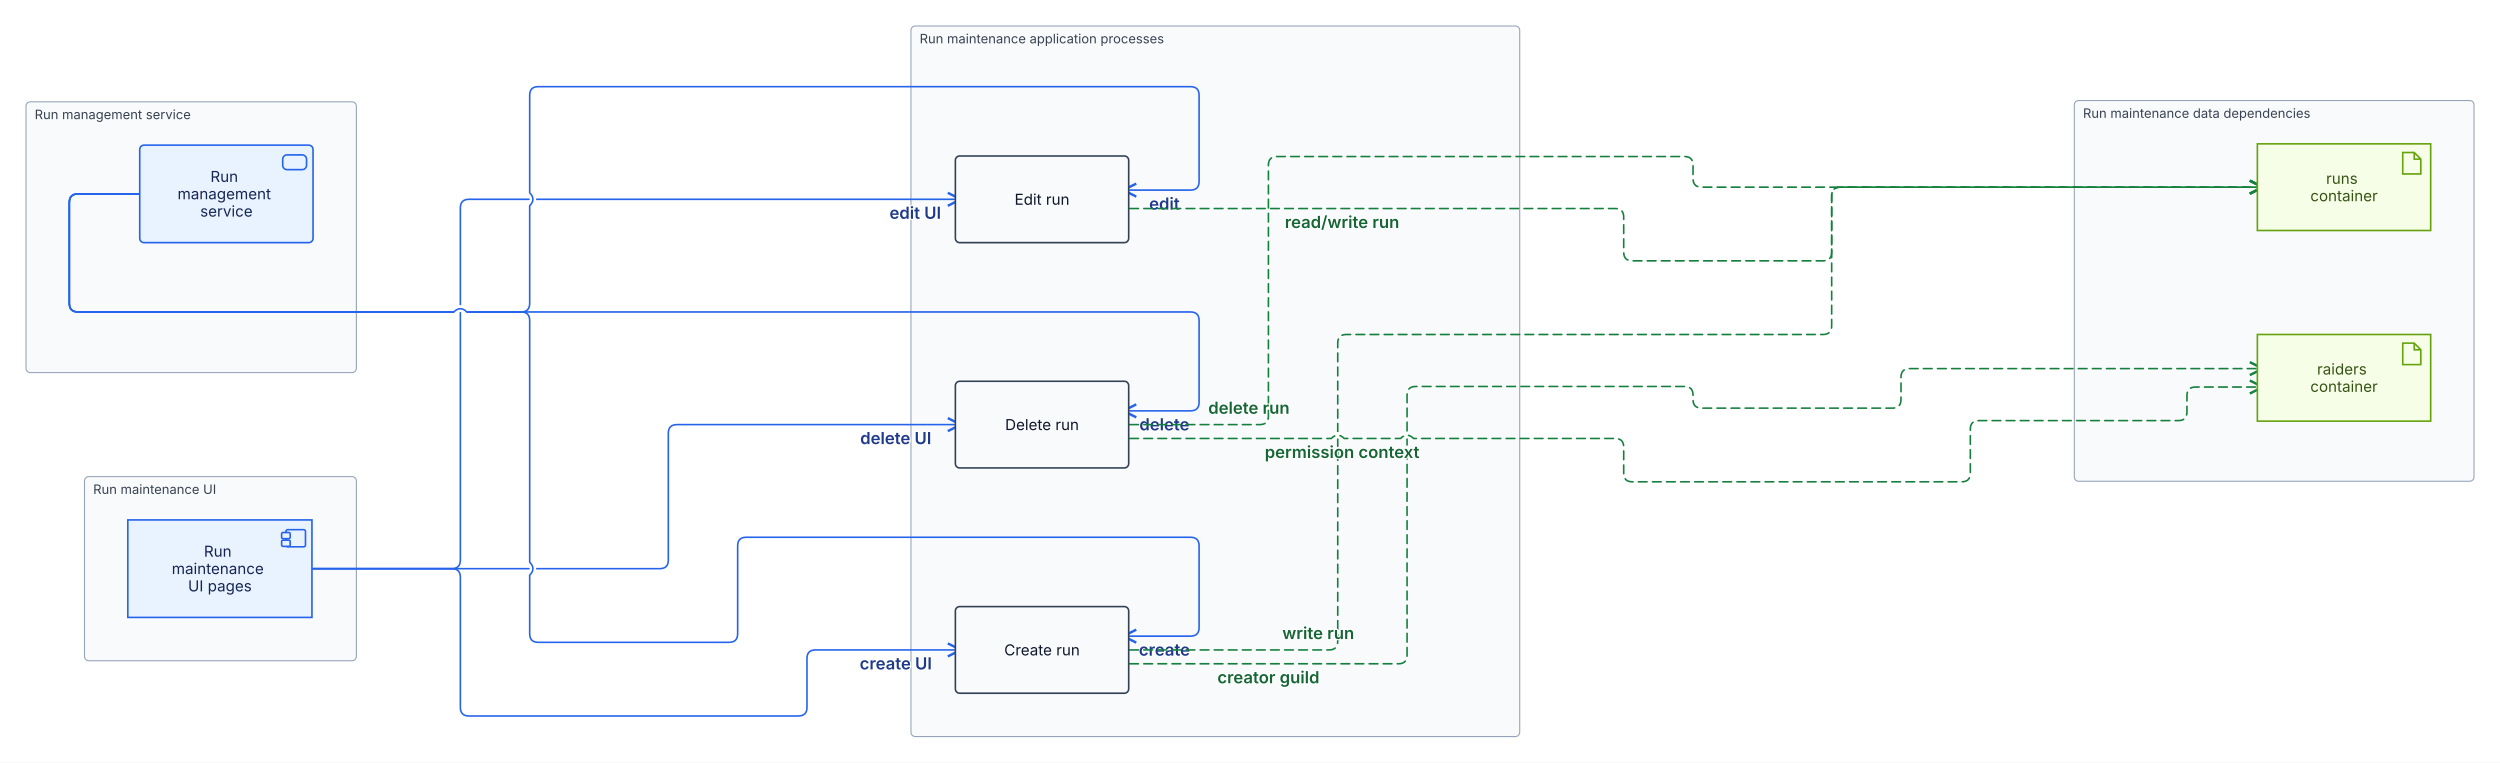
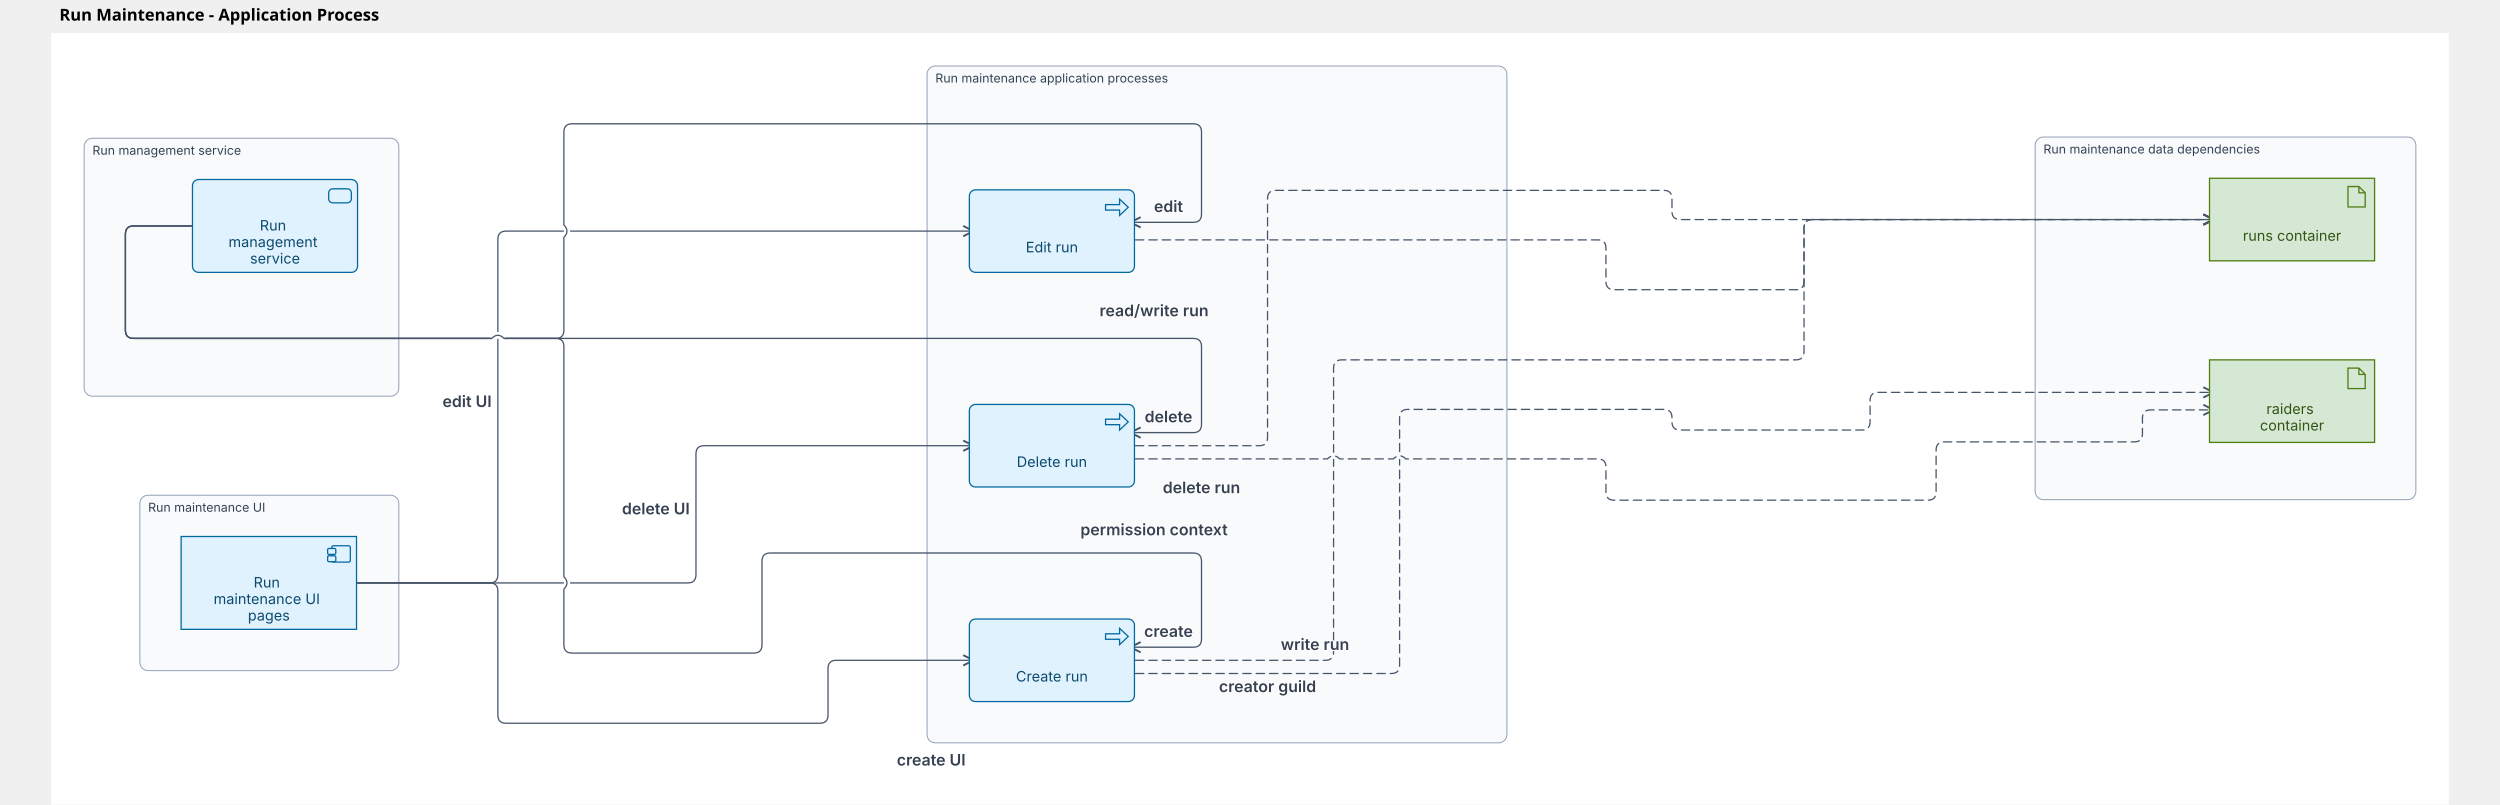
- <svg xmlns="http://www.w3.org/2000/svg" width="2308" height="704" viewBox="-12.0 -12.0 2308.0 704.0">
-   <rect x="-12.0" y="-12.0" width="2308.0" height="704.0" fill="#ffffff" />
-   <style>g.dediren-edge-highlighted &gt; path{stroke:#1f6feb;stroke-width:3;}</style>
-   <g font-family="Inter, Arial, sans-serif" font-size="14">
+ <svg xmlns="http://www.w3.org/2000/svg" role="img" width="2324" height="748" viewBox="-20 -52 2324 779.9" data-arch-a11y="root" data-arch-a11y-viewbox="-20.0 -20.0 2324.0 747.9">
+   <text data-arch-a11y="visible-title" x="-12" y="-32" font-family="sans-serif" font-size="16" font-weight="bold">Run Maintenance - Application Process</text>
+   <rect x="-20.0" y="-20.0" width="2324.0" height="747.9" fill="#ffffff" />
+   <g font-family="Inter, &quot;Liberation Sans&quot;, &quot;Noto Sans&quot;, Arial, &quot;Helvetica Neue&quot;, &quot;Segoe UI&quot;, sans-serif" font-size="14">
    <g data-dediren-group-id="run-maintenance-ui">
-       <rect x="66.0" y="428.0" width="251.0" height="170.0" rx="4" fill="#f8fafc" stroke="#94a3b8" stroke-width="1" />
-       <text x="74.0" y="444.0" fill="#374151" font-size="12">Run maintenance UI</text>
+       <rect x="66.0" y="428.0" width="251.0" height="170.0" rx="8" fill="#f8fafc" stroke="#94a3b8" stroke-width="1" />
+       <text x="74.0" y="444.0" fill="#334155" font-size="12">Run maintenance UI</text>
    </g>
    <g data-dediren-group-id="run-maintenance-processes">
-       <rect x="829.0" y="12.0" width="562.0" height="656.0" rx="4" fill="#f8fafc" stroke="#94a3b8" stroke-width="1" />
-       <text x="837.0" y="28.0" fill="#374151" font-size="12">Run maintenance application processes</text>
+       <rect x="829.0" y="12.0" width="562.0" height="656.0" rx="8" fill="#f8fafc" stroke="#94a3b8" stroke-width="1" />
+       <text x="837.0" y="28.0" fill="#334155" font-size="12">Run maintenance application processes</text>
    </g>
    <g data-dediren-group-id="run-maintenance-api-host">
-       <rect x="12.0" y="82.0" width="305.0" height="250.0" rx="4" fill="#f8fafc" stroke="#94a3b8" stroke-width="1" />
-       <text x="20.0" y="98.0" fill="#374151" font-size="12">Run management service</text>
+       <rect x="12.0" y="82.0" width="305.0" height="250.0" rx="8" fill="#f8fafc" stroke="#94a3b8" stroke-width="1" />
+       <text x="20.0" y="98.0" fill="#334155" font-size="12">Run management service</text>
    </g>
    <g data-dediren-group-id="run-maintenance-data">
-       <rect x="1903.0" y="80.8" width="369.0" height="351.5" rx="4" fill="#f8fafc" stroke="#94a3b8" stroke-width="1" />
-       <text x="1911.0" y="96.8" fill="#374151" font-size="12">Run maintenance data dependencies</text>
+       <rect x="1903.0" y="80.8" width="369.0" height="351.5" rx="8" fill="#f8fafc" stroke="#94a3b8" stroke-width="1" />
+       <text x="1911.0" y="96.8" fill="#334155" font-size="12">Run maintenance data dependencies</text>
    </g>
-     <g data-dediren-edge-id="run-maintenance-ui-serves-create" data-dediren-edge-source="run-maintenance-ui-entry" data-dediren-edge-target="create-run-process">
+     <g data-dediren-edge-id="run-maintenance-ui-serves-create">
      <marker id="marker-end-run-maintenance-ui-serves-create" data-dediren-edge-marker-end="open_arrow" markerWidth="10" markerHeight="10" refX="5" refY="5" orient="auto">
-         <path d="M 1 1 L 9 5 L 1 9" fill="none" stroke="#2563eb" stroke-width="1.5" />
+         <path d="M 1 1 L 9 5 L 1 9" fill="none" stroke="#475569" stroke-width="1.5" />
      </marker>
-       <path d="M 277.0 513.0 L 349.0 513.0 L 405.0 513.0 Q 413.0 513.0 413.0 521.0 L 413.0 641.0 Q 413.0 649.0 421.0 649.0 L 725.0 649.0 Q 733.0 649.0 733.0 641.0 L 733.0 596.0 Q 733.0 588.0 741.0 588.0 L 797.0 588.0 L 869.0 588.0" fill="none" stroke="#2563eb" stroke-width="1.5" stroke-linecap="round" stroke-linejoin="round" marker-end="url(#marker-end-run-maintenance-ui-serves-create)" />
-       <text x="815.0" y="606.0" text-anchor="middle" fill="none" font-size="15.4" font-weight="600" stroke="#ffffff" stroke-width="2">create UI</text>
-       <text x="815.0" y="606.0" text-anchor="middle" fill="#1e3a8a" font-size="15.4" font-weight="600">create UI</text>
+       <path d="M 277.0 513.0 L 349.0 513.0 L 405.0 513.0 Q 413.0 513.0 413.0 521.0 L 413.0 641.0 Q 413.0 649.0 421.0 649.0 L 725.0 649.0 Q 733.0 649.0 733.0 641.0 L 733.0 596.0 Q 733.0 588.0 741.0 588.0 L 797.0 588.0 L 869.0 588.0" fill="none" stroke="#475569" stroke-width="1.25" stroke-linecap="round" stroke-linejoin="round" marker-end="url(#marker-end-run-maintenance-ui-serves-create)" />
+       <text x="833.0" y="690.0" text-anchor="middle" fill="none" font-size="15.4" font-weight="600" stroke="#ffffff" stroke-width="2">create UI</text>
+       <text x="833.0" y="690.0" text-anchor="middle" fill="#374151" font-size="15.4" font-weight="600">create UI</text>
    </g>
-     <g data-dediren-edge-id="run-maintenance-ui-serves-edit" data-dediren-edge-source="run-maintenance-ui-entry" data-dediren-edge-target="edit-run-process">
+     <g data-dediren-edge-id="run-maintenance-ui-serves-edit">
      <marker id="marker-end-run-maintenance-ui-serves-edit" data-dediren-edge-marker-end="open_arrow" markerWidth="10" markerHeight="10" refX="5" refY="5" orient="auto">
-         <path d="M 1 1 L 9 5 L 1 9" fill="none" stroke="#2563eb" stroke-width="1.5" />
+         <path d="M 1 1 L 9 5 L 1 9" fill="none" stroke="#475569" stroke-width="1.5" />
      </marker>
-       <path d="M 277.0 513.0 L 349.0 513.0 L 405.0 513.0 Q 413.0 513.0 413.0 505.0 L 413.0 180.0 Q 413.0 172.0 421.0 172.0 L 797.0 172.0 L 869.0 172.0" fill="none" stroke="#2563eb" stroke-width="1.5" stroke-linecap="round" stroke-linejoin="round" marker-end="url(#marker-end-run-maintenance-ui-serves-edit)" />
-       <text x="833.0" y="190.0" text-anchor="middle" fill="none" font-size="15.4" font-weight="600" stroke="#ffffff" stroke-width="2">edit UI</text>
-       <text x="833.0" y="190.0" text-anchor="middle" fill="#1e3a8a" font-size="15.4" font-weight="600">edit UI</text>
+       <path d="M 277.0 513.0 L 349.0 513.0 L 405.0 513.0 Q 413.0 513.0 413.0 505.0 L 413.0 180.0 Q 413.0 172.0 421.0 172.0 L 797.0 172.0 L 869.0 172.0" fill="none" stroke="#475569" stroke-width="1.25" stroke-linecap="round" stroke-linejoin="round" marker-end="url(#marker-end-run-maintenance-ui-serves-edit)" />
+       <text x="407.0" y="342.5" text-anchor="end" fill="none" font-size="15.4" font-weight="600" stroke="#ffffff" stroke-width="2">edit UI</text>
+       <text x="407.0" y="342.5" text-anchor="end" fill="#374151" font-size="15.4" font-weight="600">edit UI</text>
    </g>
-     <g data-dediren-edge-id="run-maintenance-ui-serves-delete" data-dediren-edge-source="run-maintenance-ui-entry" data-dediren-edge-target="delete-run-process">
+     <g data-dediren-edge-id="run-maintenance-ui-serves-delete">
      <marker id="marker-end-run-maintenance-ui-serves-delete" data-dediren-edge-marker-end="open_arrow" markerWidth="10" markerHeight="10" refX="5" refY="5" orient="auto">
-         <path d="M 1 1 L 9 5 L 1 9" fill="none" stroke="#2563eb" stroke-width="1.5" />
+         <path d="M 1 1 L 9 5 L 1 9" fill="none" stroke="#475569" stroke-width="1.5" />
      </marker>
-       <path d="M 277.0 513.0 L 349.0 513.0 L 597.0 513.0 Q 605.0 513.0 605.0 505.0 L 605.0 388.0 Q 605.0 380.0 613.0 380.0 L 797.0 380.0 L 869.0 380.0" fill="none" stroke="#2563eb" stroke-width="1.5" stroke-linecap="round" stroke-linejoin="round" marker-end="url(#marker-end-run-maintenance-ui-serves-delete)" />
-       <text x="815.0" y="398.0" text-anchor="middle" fill="none" font-size="15.4" font-weight="600" stroke="#ffffff" stroke-width="2">delete UI</text>
-       <text x="815.0" y="398.0" text-anchor="middle" fill="#1e3a8a" font-size="15.4" font-weight="600">delete UI</text>
+       <path d="M 277.0 513.0 L 349.0 513.0 L 597.0 513.0 Q 605.0 513.0 605.0 505.0 L 605.0 388.0 Q 605.0 380.0 613.0 380.0 L 797.0 380.0 L 869.0 380.0" fill="none" stroke="#475569" stroke-width="1.25" stroke-linecap="round" stroke-linejoin="round" marker-end="url(#marker-end-run-maintenance-ui-serves-delete)" />
+       <text x="599.0" y="446.5" text-anchor="end" fill="none" font-size="15.4" font-weight="600" stroke="#ffffff" stroke-width="2">delete UI</text>
+       <text x="599.0" y="446.5" text-anchor="end" fill="#374151" font-size="15.4" font-weight="600">delete UI</text>
    </g>
-     <g data-dediren-edge-id="run-service-serves-create" data-dediren-edge-source="run-management-service" data-dediren-edge-target="create-run-process">
+     <g data-dediren-edge-id="run-service-serves-create">
      <marker id="marker-end-run-service-serves-create" data-dediren-edge-marker-end="open_arrow" markerWidth="10" markerHeight="10" refX="5" refY="5" orient="auto">
-         <path d="M 1 1 L 9 5 L 1 9" fill="none" stroke="#2563eb" stroke-width="1.5" />
+         <path d="M 1 1 L 9 5 L 1 9" fill="none" stroke="#475569" stroke-width="1.5" />
      </marker>
      <g data-dediren-line-jump-masks="run-service-serves-create">
        <path d="M 407.0 276.0 Q 413.0 270.0 419.0 276.0" fill="none" stroke="#ffffff" stroke-width="6" />
        <path d="M 477.0 507.0 Q 483.0 513.0 477.0 519.0" fill="none" stroke="#ffffff" stroke-width="6" />
      </g>
-       <path d="M 116.0 167.0 L 60.0 167.0 Q 52.0 167.0 52.0 175.0 L 52.0 268.0 Q 52.0 276.0 60.0 276.0 L 196.5 276.0 L 349.0 276.0 L 407.0 276.0 Q 413.0 270.0 419.0 276.0 L 469.0 276.0 Q 477.0 276.0 477.0 284.0 L 477.0 507.0 Q 483.0 513.0 477.0 519.0 L 477.0 573.0 Q 477.0 581.0 485.0 581.0 L 661.0 581.0 Q 669.0 581.0 669.0 573.0 L 669.0 492.0 Q 669.0 484.0 677.0 484.0 L 797.0 484.0 L 950.0 484.0 L 1087.0 484.0 Q 1095.0 484.0 1095.0 492.0 L 1095.0 567.3 Q 1095.0 575.3 1087.0 575.3 L 1031.0 575.3" fill="none" stroke="#2563eb" stroke-width="1.5" stroke-linecap="round" stroke-linejoin="round" marker-end="url(#marker-end-run-service-serves-create)" />
-       <text x="1063.0" y="593.3" text-anchor="middle" fill="none" font-size="15.4" font-weight="600" stroke="#ffffff" stroke-width="2">create</text>
-       <text x="1063.0" y="593.3" text-anchor="middle" fill="#1e3a8a" font-size="15.4" font-weight="600">create</text>
+       <path d="M 116.0 167.0 L 60.0 167.0 Q 52.0 167.0 52.0 175.0 L 52.0 268.0 Q 52.0 276.0 60.0 276.0 L 196.5 276.0 L 349.0 276.0 L 407.0 276.0 Q 413.0 270.0 419.0 276.0 L 469.0 276.0 Q 477.0 276.0 477.0 284.0 L 477.0 507.0 Q 483.0 513.0 477.0 519.0 L 477.0 573.0 Q 477.0 581.0 485.0 581.0 L 661.0 581.0 Q 669.0 581.0 669.0 573.0 L 669.0 492.0 Q 669.0 484.0 677.0 484.0 L 797.0 484.0 L 950.0 484.0 L 1087.0 484.0 Q 1095.0 484.0 1095.0 492.0 L 1095.0 567.3 Q 1095.0 575.3 1087.0 575.3 L 1031.0 575.3" fill="none" stroke="#475569" stroke-width="1.25" stroke-linecap="round" stroke-linejoin="round" marker-end="url(#marker-end-run-service-serves-create)" />
+       <text x="1063.0" y="565.3" text-anchor="middle" fill="none" font-size="15.4" font-weight="600" stroke="#ffffff" stroke-width="2">create</text>
+       <text x="1063.0" y="565.3" text-anchor="middle" fill="#374151" font-size="15.4" font-weight="600">create</text>
    </g>
-     <g data-dediren-edge-id="run-service-serves-edit" data-dediren-edge-source="run-management-service" data-dediren-edge-target="edit-run-process">
+     <g data-dediren-edge-id="run-service-serves-edit">
      <marker id="marker-end-run-service-serves-edit" data-dediren-edge-marker-end="open_arrow" markerWidth="10" markerHeight="10" refX="5" refY="5" orient="auto">
-         <path d="M 1 1 L 9 5 L 1 9" fill="none" stroke="#2563eb" stroke-width="1.5" />
+         <path d="M 1 1 L 9 5 L 1 9" fill="none" stroke="#475569" stroke-width="1.5" />
      </marker>
      <g data-dediren-line-jump-masks="run-service-serves-edit">
        <path d="M 407.0 276.0 Q 413.0 270.0 419.0 276.0" fill="none" stroke="#ffffff" stroke-width="6" />
        <path d="M 477.0 166.0 Q 483.0 172.0 477.0 178.0" fill="none" stroke="#ffffff" stroke-width="6" />
      </g>
-       <path d="M 116.0 167.0 L 60.0 167.0 Q 52.0 167.0 52.0 175.0 L 52.0 268.0 Q 52.0 276.0 60.0 276.0 L 196.5 276.0 L 349.0 276.0 L 407.0 276.0 Q 413.0 270.0 419.0 276.0 L 469.0 276.0 Q 477.0 276.0 477.0 268.0 L 477.0 178.0 Q 483.0 172.0 477.0 166.0 L 477.0 76.0 Q 477.0 68.0 485.0 68.0 L 797.0 68.0 L 950.0 68.0 L 1087.0 68.0 Q 1095.0 68.0 1095.0 76.0 L 1095.0 155.5 Q 1095.0 163.5 1087.0 163.5 L 1031.0 163.5" fill="none" stroke="#2563eb" stroke-width="1.5" stroke-linecap="round" stroke-linejoin="round" marker-end="url(#marker-end-run-service-serves-edit)" />
-       <text x="1063.0" y="181.5" text-anchor="middle" fill="none" font-size="15.4" font-weight="600" stroke="#ffffff" stroke-width="2">edit</text>
-       <text x="1063.0" y="181.5" text-anchor="middle" fill="#1e3a8a" font-size="15.4" font-weight="600">edit</text>
+       <path d="M 116.0 167.0 L 60.0 167.0 Q 52.0 167.0 52.0 175.0 L 52.0 268.0 Q 52.0 276.0 60.0 276.0 L 196.5 276.0 L 349.0 276.0 L 407.0 276.0 Q 413.0 270.0 419.0 276.0 L 469.0 276.0 Q 477.0 276.0 477.0 268.0 L 477.0 178.0 Q 483.0 172.0 477.0 166.0 L 477.0 76.0 Q 477.0 68.0 485.0 68.0 L 797.0 68.0 L 950.0 68.0 L 1087.0 68.0 Q 1095.0 68.0 1095.0 76.0 L 1095.0 155.5 Q 1095.0 163.5 1087.0 163.5 L 1031.0 163.5" fill="none" stroke="#475569" stroke-width="1.25" stroke-linecap="round" stroke-linejoin="round" marker-end="url(#marker-end-run-service-serves-edit)" />
+       <text x="1063.0" y="153.5" text-anchor="middle" fill="none" font-size="15.4" font-weight="600" stroke="#ffffff" stroke-width="2">edit</text>
+       <text x="1063.0" y="153.5" text-anchor="middle" fill="#374151" font-size="15.4" font-weight="600">edit</text>
    </g>
-     <g data-dediren-edge-id="run-service-serves-delete" data-dediren-edge-source="run-management-service" data-dediren-edge-target="delete-run-process">
+     <g data-dediren-edge-id="run-service-serves-delete">
      <marker id="marker-end-run-service-serves-delete" data-dediren-edge-marker-end="open_arrow" markerWidth="10" markerHeight="10" refX="5" refY="5" orient="auto">
-         <path d="M 1 1 L 9 5 L 1 9" fill="none" stroke="#2563eb" stroke-width="1.5" />
+         <path d="M 1 1 L 9 5 L 1 9" fill="none" stroke="#475569" stroke-width="1.5" />
      </marker>
      <g data-dediren-line-jump-masks="run-service-serves-delete">
        <path d="M 407.0 276.0 Q 413.0 270.0 419.0 276.0" fill="none" stroke="#ffffff" stroke-width="6" />
      </g>
-       <path d="M 116.0 167.0 L 60.0 167.0 Q 52.0 167.0 52.0 175.0 L 52.0 268.0 Q 52.0 276.0 60.0 276.0 L 196.5 276.0 L 349.0 276.0 L 407.0 276.0 Q 413.0 270.0 419.0 276.0 L 797.0 276.0 L 950.0 276.0 L 1087.0 276.0 Q 1095.0 276.0 1095.0 284.0 L 1095.0 359.3 Q 1095.0 367.3 1087.0 367.3 L 1031.0 367.3" fill="none" stroke="#2563eb" stroke-width="1.5" stroke-linecap="round" stroke-linejoin="round" marker-end="url(#marker-end-run-service-serves-delete)" />
-       <text x="1063.0" y="385.3" text-anchor="middle" fill="none" font-size="15.4" font-weight="600" stroke="#ffffff" stroke-width="2">delete</text>
-       <text x="1063.0" y="385.3" text-anchor="middle" fill="#1e3a8a" font-size="15.4" font-weight="600">delete</text>
+       <path d="M 116.0 167.0 L 60.0 167.0 Q 52.0 167.0 52.0 175.0 L 52.0 268.0 Q 52.0 276.0 60.0 276.0 L 196.5 276.0 L 349.0 276.0 L 407.0 276.0 Q 413.0 270.0 419.0 276.0 L 797.0 276.0 L 950.0 276.0 L 1087.0 276.0 Q 1095.0 276.0 1095.0 284.0 L 1095.0 359.3 Q 1095.0 367.3 1087.0 367.3 L 1031.0 367.3" fill="none" stroke="#475569" stroke-width="1.25" stroke-linecap="round" stroke-linejoin="round" marker-end="url(#marker-end-run-service-serves-delete)" />
+       <text x="1063.0" y="357.3" text-anchor="middle" fill="none" font-size="15.4" font-weight="600" stroke="#ffffff" stroke-width="2">delete</text>
+       <text x="1063.0" y="357.3" text-anchor="middle" fill="#374151" font-size="15.4" font-weight="600">delete</text>
    </g>
-     <g data-dediren-edge-id="create-run-accesses-runs" data-dediren-edge-source="create-run-process" data-dediren-edge-target="cosmos-runs">
+     <g data-dediren-edge-id="create-run-accesses-runs">
      <marker id="marker-end-create-run-accesses-runs" data-dediren-edge-marker-end="open_arrow" markerWidth="10" markerHeight="10" refX="5" refY="5" orient="auto">
-         <path d="M 1 1 L 9 5 L 1 9" fill="none" stroke="#15803d" stroke-width="1.5" />
+         <path d="M 1 1 L 9 5 L 1 9" fill="none" stroke="#475569" stroke-width="1.5" />
      </marker>
-       <path d="M 1031.0 588.0 L 1215.0 588.0 Q 1223.0 588.0 1223.0 580.0 L 1223.0 304.8 Q 1223.0 296.8 1231.0 296.8 L 1423.0 296.8 L 1671.0 296.8 Q 1679.0 296.8 1679.0 288.8 L 1679.0 168.8 Q 1679.0 160.8 1687.0 160.8 L 1871.0 160.8 L 2071.0 160.8" fill="none" stroke="#15803d" stroke-width="1.5" stroke-linecap="round" stroke-linejoin="round" stroke-dasharray="8 5" marker-end="url(#marker-end-create-run-accesses-runs)" />
+       <path d="M 1031.0 588.0 L 1215.0 588.0 Q 1223.0 588.0 1223.0 580.0 L 1223.0 304.8 Q 1223.0 296.8 1231.0 296.8 L 1423.0 296.8 L 1671.0 296.8 Q 1679.0 296.8 1679.0 288.8 L 1679.0 168.8 Q 1679.0 160.8 1687.0 160.8 L 1871.0 160.8 L 2071.0 160.8" fill="none" stroke="#475569" stroke-width="1.25" stroke-linecap="round" stroke-linejoin="round" stroke-dasharray="8 5" marker-end="url(#marker-end-create-run-accesses-runs)" />
      <text x="1205.0" y="578.0" text-anchor="middle" fill="none" font-size="15.4" font-weight="600" stroke="#ffffff" stroke-width="2">write run</text>
-       <text x="1205.0" y="578.0" text-anchor="middle" fill="#166534" font-size="15.4" font-weight="600">write run</text>
+       <text x="1205.0" y="578.0" text-anchor="middle" fill="#374151" font-size="15.4" font-weight="600">write run</text>
    </g>
-     <g data-dediren-edge-id="create-run-accesses-raiders" data-dediren-edge-source="create-run-process" data-dediren-edge-target="cosmos-raiders">
+     <g data-dediren-edge-id="create-run-accesses-raiders">
      <marker id="marker-end-create-run-accesses-raiders" data-dediren-edge-marker-end="open_arrow" markerWidth="10" markerHeight="10" refX="5" refY="5" orient="auto">
-         <path d="M 1 1 L 9 5 L 1 9" fill="none" stroke="#15803d" stroke-width="1.5" />
+         <path d="M 1 1 L 9 5 L 1 9" fill="none" stroke="#475569" stroke-width="1.5" />
      </marker>
-       <path d="M 1031.0 600.8 L 1279.0 600.8 Q 1287.0 600.8 1287.0 592.8 L 1287.0 352.8 Q 1287.0 344.8 1295.0 344.8 L 1423.0 344.8 L 1543.0 344.8 Q 1551.0 344.8 1551.0 352.8 L 1551.0 356.8 Q 1551.0 364.8 1559.0 364.8 L 1735.0 364.8 Q 1743.0 364.8 1743.0 356.8 L 1743.0 336.3 Q 1743.0 328.3 1751.0 328.3 L 1871.0 328.3 L 2071.0 328.3" fill="none" stroke="#15803d" stroke-width="1.5" stroke-linecap="round" stroke-linejoin="round" stroke-dasharray="8 5" marker-end="url(#marker-end-create-run-accesses-raiders)" />
+       <path d="M 1031.0 600.8 L 1279.0 600.8 Q 1287.0 600.8 1287.0 592.8 L 1287.0 352.8 Q 1287.0 344.8 1295.0 344.8 L 1423.0 344.8 L 1543.0 344.8 Q 1551.0 344.8 1551.0 352.8 L 1551.0 356.8 Q 1551.0 364.8 1559.0 364.8 L 1735.0 364.8 Q 1743.0 364.8 1743.0 356.8 L 1743.0 336.3 Q 1743.0 328.3 1751.0 328.3 L 1871.0 328.3 L 2071.0 328.3" fill="none" stroke="#475569" stroke-width="1.25" stroke-linecap="round" stroke-linejoin="round" stroke-dasharray="8 5" marker-end="url(#marker-end-create-run-accesses-raiders)" />
      <text x="1159.0" y="618.8" text-anchor="middle" fill="none" font-size="15.4" font-weight="600" stroke="#ffffff" stroke-width="2">creator guild</text>
-       <text x="1159.0" y="618.8" text-anchor="middle" fill="#166534" font-size="15.4" font-weight="600">creator guild</text>
+       <text x="1159.0" y="618.8" text-anchor="middle" fill="#374151" font-size="15.4" font-weight="600">creator guild</text>
    </g>
-     <g data-dediren-edge-id="edit-run-accesses-runs" data-dediren-edge-source="edit-run-process" data-dediren-edge-target="cosmos-runs">
+     <g data-dediren-edge-id="edit-run-accesses-runs">
      <marker id="marker-end-edit-run-accesses-runs" data-dediren-edge-marker-end="open_arrow" markerWidth="10" markerHeight="10" refX="5" refY="5" orient="auto">
-         <path d="M 1 1 L 9 5 L 1 9" fill="none" stroke="#15803d" stroke-width="1.5" />
+         <path d="M 1 1 L 9 5 L 1 9" fill="none" stroke="#475569" stroke-width="1.5" />
      </marker>
-       <path d="M 1031.0 180.5 L 1423.0 180.5 L 1479.0 180.5 Q 1487.0 180.5 1487.0 188.5 L 1487.0 220.8 Q 1487.0 228.8 1495.0 228.8 L 1671.0 228.8 Q 1679.0 228.8 1679.0 220.8 L 1679.0 168.8 Q 1679.0 160.8 1687.0 160.8 L 1871.0 160.8 L 2071.0 160.8" fill="none" stroke="#15803d" stroke-width="1.5" stroke-linecap="round" stroke-linejoin="round" stroke-dasharray="8 5" marker-end="url(#marker-end-edit-run-accesses-runs)" />
-       <text x="1227.0" y="198.5" text-anchor="middle" fill="none" font-size="15.4" font-weight="600" stroke="#ffffff" stroke-width="2">read/write run</text>
-       <text x="1227.0" y="198.5" text-anchor="middle" fill="#166534" font-size="15.4" font-weight="600">read/write run</text>
+       <path d="M 1031.0 180.5 L 1423.0 180.5 L 1479.0 180.5 Q 1487.0 180.5 1487.0 188.5 L 1487.0 220.8 Q 1487.0 228.8 1495.0 228.8 L 1671.0 228.8 Q 1679.0 228.8 1679.0 220.8 L 1679.0 168.8 Q 1679.0 160.8 1687.0 160.8 L 1871.0 160.8 L 2071.0 160.8" fill="none" stroke="#475569" stroke-width="1.25" stroke-linecap="round" stroke-linejoin="round" stroke-dasharray="8 5" marker-end="url(#marker-end-edit-run-accesses-runs)" />
+       <text x="1049.0" y="254.5" text-anchor="middle" fill="none" font-size="15.4" font-weight="600" stroke="#ffffff" stroke-width="2">read/write run</text>
+       <text x="1049.0" y="254.5" text-anchor="middle" fill="#374151" font-size="15.4" font-weight="600">read/write run</text>
    </g>
-     <g data-dediren-edge-id="delete-run-accesses-runs" data-dediren-edge-source="delete-run-process" data-dediren-edge-target="cosmos-runs">
+     <g data-dediren-edge-id="delete-run-accesses-runs">
      <marker id="marker-end-delete-run-accesses-runs" data-dediren-edge-marker-end="open_arrow" markerWidth="10" markerHeight="10" refX="5" refY="5" orient="auto">
-         <path d="M 1 1 L 9 5 L 1 9" fill="none" stroke="#15803d" stroke-width="1.5" />
+         <path d="M 1 1 L 9 5 L 1 9" fill="none" stroke="#475569" stroke-width="1.5" />
      </marker>
-       <path d="M 1031.0 380.0 L 1151.0 380.0 Q 1159.0 380.0 1159.0 372.0 L 1159.0 140.5 Q 1159.0 132.5 1167.0 132.5 L 1423.0 132.5 L 1543.0 132.5 Q 1551.0 132.5 1551.0 140.5 L 1551.0 152.8 Q 1551.0 160.8 1559.0 160.8 L 1871.0 160.8 L 2071.0 160.8" fill="none" stroke="#15803d" stroke-width="1.5" stroke-linecap="round" stroke-linejoin="round" stroke-dasharray="8 5" marker-end="url(#marker-end-delete-run-accesses-runs)" />
-       <text x="1141.0" y="370.0" text-anchor="middle" fill="none" font-size="15.4" font-weight="600" stroke="#ffffff" stroke-width="2">delete run</text>
-       <text x="1141.0" y="370.0" text-anchor="middle" fill="#166534" font-size="15.4" font-weight="600">delete run</text>
+       <path d="M 1031.0 380.0 L 1151.0 380.0 Q 1159.0 380.0 1159.0 372.0 L 1159.0 140.5 Q 1159.0 132.5 1167.0 132.5 L 1423.0 132.5 L 1543.0 132.5 Q 1551.0 132.5 1551.0 140.5 L 1551.0 152.8 Q 1551.0 160.8 1559.0 160.8 L 1871.0 160.8 L 2071.0 160.8" fill="none" stroke="#475569" stroke-width="1.25" stroke-linecap="round" stroke-linejoin="round" stroke-dasharray="8 5" marker-end="url(#marker-end-delete-run-accesses-runs)" />
+       <text x="1095.0" y="426.0" text-anchor="middle" fill="none" font-size="15.4" font-weight="600" stroke="#ffffff" stroke-width="2">delete run</text>
+       <text x="1095.0" y="426.0" text-anchor="middle" fill="#374151" font-size="15.4" font-weight="600">delete run</text>
    </g>
-     <g data-dediren-edge-id="delete-run-accesses-raiders" data-dediren-edge-source="delete-run-process" data-dediren-edge-target="cosmos-raiders">
+     <g data-dediren-edge-id="delete-run-accesses-raiders">
      <marker id="marker-end-delete-run-accesses-raiders" data-dediren-edge-marker-end="open_arrow" markerWidth="10" markerHeight="10" refX="5" refY="5" orient="auto">
-         <path d="M 1 1 L 9 5 L 1 9" fill="none" stroke="#15803d" stroke-width="1.5" />
+         <path d="M 1 1 L 9 5 L 1 9" fill="none" stroke="#475569" stroke-width="1.5" />
      </marker>
      <g data-dediren-line-jump-masks="delete-run-accesses-raiders">
-         <path d="M 1217.0 392.8 Q 1223.0 386.8 1229.0 392.8" fill="none" stroke="#ffffff" stroke-width="6" />
-         <path d="M 1281.0 392.8 Q 1287.0 386.8 1293.0 392.8" fill="none" stroke="#ffffff" stroke-width="6" />
+         <path d="M 1217.0 392.8 Q 1223.0 386.8 1229.0 392.8" fill="none" stroke="#f8fafc" stroke-width="6" />
+         <path d="M 1281.0 392.8 Q 1287.0 386.8 1293.0 392.8" fill="none" stroke="#f8fafc" stroke-width="6" />
      </g>
-       <path d="M 1031.0 392.8 L 1217.0 392.8 Q 1223.0 386.8 1229.0 392.8 L 1281.0 392.8 Q 1287.0 386.8 1293.0 392.8 L 1423.0 392.8 L 1479.0 392.8 Q 1487.0 392.8 1487.0 400.8 L 1487.0 424.8 Q 1487.0 432.8 1495.0 432.8 L 1799.0 432.8 Q 1807.0 432.8 1807.0 424.8 L 1807.0 384.3 Q 1807.0 376.3 1815.0 376.3 L 1871.0 376.3 L 1999.0 376.3 Q 2007.0 376.3 2007.0 368.3 L 2007.0 353.3 Q 2007.0 345.3 2015.0 345.3 L 2071.0 345.3" fill="none" stroke="#15803d" stroke-width="1.5" stroke-linecap="round" stroke-linejoin="round" stroke-dasharray="8 5" marker-end="url(#marker-end-delete-run-accesses-raiders)" />
-       <text x="1227.0" y="410.8" text-anchor="middle" fill="none" font-size="15.4" font-weight="600" stroke="#ffffff" stroke-width="2">permission context</text>
-       <text x="1227.0" y="410.8" text-anchor="middle" fill="#166534" font-size="15.4" font-weight="600">permission context</text>
+       <path d="M 1031.0 392.8 L 1217.0 392.8 Q 1223.0 386.8 1229.0 392.8 L 1281.0 392.8 Q 1287.0 386.8 1293.0 392.8 L 1423.0 392.8 L 1479.0 392.8 Q 1487.0 392.8 1487.0 400.8 L 1487.0 424.8 Q 1487.0 432.8 1495.0 432.8 L 1799.0 432.8 Q 1807.0 432.8 1807.0 424.8 L 1807.0 384.3 Q 1807.0 376.3 1815.0 376.3 L 1871.0 376.3 L 1999.0 376.3 Q 2007.0 376.3 2007.0 368.3 L 2007.0 353.3 Q 2007.0 345.3 2015.0 345.3 L 2071.0 345.3" fill="none" stroke="#475569" stroke-width="1.25" stroke-linecap="round" stroke-linejoin="round" stroke-dasharray="8 5" marker-end="url(#marker-end-delete-run-accesses-raiders)" />
+       <text x="1049.0" y="466.8" text-anchor="middle" fill="none" font-size="15.4" font-weight="600" stroke="#ffffff" stroke-width="2">permission context</text>
+       <text x="1049.0" y="466.8" text-anchor="middle" fill="#374151" font-size="15.4" font-weight="600">permission context</text>
    </g>
    <g data-dediren-node-id="run-maintenance-ui-entry">
-       <rect data-dediren-node-shape="archimate_rectangle" x="106.0" y="468.0" width="170.0" height="90.0" rx="0" fill="#e8f3ff" stroke="#2563eb" stroke-width="1.5" />
+       <rect data-dediren-node-shape="archimate_rectangle" x="106.0" y="468.0" width="170.0" height="90.0" rx="0" fill="#e0f2fe" stroke="#0369a1" stroke-width="1.25" />
      <g data-dediren-node-decorator="archimate_application_component" data-dediren-icon-kind="component" data-dediren-icon-size="22">
-         <rect x="252.0" y="477.0" width="18.0" height="15.8" rx="1.5" fill="#e8f3ff" stroke="#2563eb" stroke-width="1.5" />
-         <rect x="248.0" y="479.6" width="7.9" height="5.7" rx="1.2" fill="#e8f3ff" stroke="#2563eb" stroke-width="1.5" />
-         <rect x="248.0" y="486.7" width="7.9" height="5.7" rx="1.2" fill="#e8f3ff" stroke="#2563eb" stroke-width="1.5" />
+         <rect x="252.0" y="477.0" width="18.0" height="15.8" rx="1.5" fill="#e0f2fe" stroke="#0369a1" stroke-width="1.25" />
+         <rect x="248.0" y="479.6" width="7.9" height="5.7" rx="1.2" fill="#e0f2fe" stroke="#0369a1" stroke-width="1.25" />
+         <rect x="248.0" y="486.7" width="7.9" height="5.7" rx="1.2" fill="#e0f2fe" stroke="#0369a1" stroke-width="1.25" />
      </g>
-       <text x="191.0" y="496.9" text-anchor="middle" dominant-baseline="middle" fill="#172554" font-size="14.0">
-         <tspan x="191.0" dy="0">Run</tspan>
-         <tspan x="191.0" dy="16.0">maintenance</tspan>
-         <tspan x="191.0" dy="16.0">UI pages</tspan>
+       <text x="191.0" y="512.4" text-anchor="middle" dominant-baseline="middle" fill="#0c4a6e" font-size="14.0">
+         <tspan x="191.0" dy="0" textLength="25.6" lengthAdjust="spacing">Run</tspan>
+         <tspan x="191.0" dy="16.0" textLength="98.0" lengthAdjust="spacing">maintenance UI</tspan>
+         <tspan x="191.0" dy="16.0" textLength="38.1" lengthAdjust="spacing">pages</tspan>
      </text>
    </g>
    <g data-dediren-node-id="create-run-process">
-       <rect data-dediren-node-shape="archimate_rectangle" x="870.0" y="548.0" width="160.0" height="80.0" rx="4" fill="#f8fafc" stroke="#334155" stroke-width="1.5" />
-       <text x="950.0" y="588.0" text-anchor="middle" dominant-baseline="middle" fill="#0f172a" font-size="14.0">Create run</text>
+       <rect data-dediren-node-shape="archimate_rounded_rectangle" x="870.0" y="548.0" width="160.0" height="80.0" rx="6" fill="#e0f2fe" stroke="#0369a1" stroke-width="1.25" />
+       <g data-dediren-node-decorator="archimate_application_process" data-dediren-icon-kind="process" data-dediren-icon-size="22">
+         <path data-dediren-icon-part="process-arrow" d="M 1002.0 562.3 L 1015.6 562.3 L 1015.6 557.0 L 1024.0 564.9 L 1015.6 572.8 L 1015.6 567.6 L 1002.0 567.6 Z" fill="#e0f2fe" stroke="#0369a1" stroke-width="1.25" />
+       </g>
+       <text x="950.0" y="603.5" text-anchor="middle" dominant-baseline="middle" fill="#0c4a6e" font-size="14.0" textLength="66.1" lengthAdjust="spacing">Create run</text>
    </g>
    <g data-dediren-node-id="edit-run-process">
-       <rect data-dediren-node-shape="archimate_rectangle" x="870.0" y="132.0" width="160.0" height="80.0" rx="4" fill="#f8fafc" stroke="#334155" stroke-width="1.5" />
-       <text x="950.0" y="172.0" text-anchor="middle" dominant-baseline="middle" fill="#0f172a" font-size="14.0">Edit run</text>
+       <rect data-dediren-node-shape="archimate_rounded_rectangle" x="870.0" y="132.0" width="160.0" height="80.0" rx="6" fill="#e0f2fe" stroke="#0369a1" stroke-width="1.25" />
+       <g data-dediren-node-decorator="archimate_application_process" data-dediren-icon-kind="process" data-dediren-icon-size="22">
+         <path data-dediren-icon-part="process-arrow" d="M 1002.0 146.3 L 1015.6 146.3 L 1015.6 141.0 L 1024.0 148.9 L 1015.6 156.8 L 1015.6 151.6 L 1002.0 151.6 Z" fill="#e0f2fe" stroke="#0369a1" stroke-width="1.25" />
+       </g>
+       <text x="950.0" y="187.5" text-anchor="middle" dominant-baseline="middle" fill="#0c4a6e" font-size="14.0" textLength="48.2" lengthAdjust="spacing">Edit run</text>
    </g>
    <g data-dediren-node-id="delete-run-process">
-       <rect data-dediren-node-shape="archimate_rectangle" x="870.0" y="340.0" width="160.0" height="80.0" rx="4" fill="#f8fafc" stroke="#334155" stroke-width="1.5" />
-       <text x="950.0" y="380.0" text-anchor="middle" dominant-baseline="middle" fill="#0f172a" font-size="14.0">Delete run</text>
+       <rect data-dediren-node-shape="archimate_rounded_rectangle" x="870.0" y="340.0" width="160.0" height="80.0" rx="6" fill="#e0f2fe" stroke="#0369a1" stroke-width="1.25" />
+       <g data-dediren-node-decorator="archimate_application_process" data-dediren-icon-kind="process" data-dediren-icon-size="22">
+         <path data-dediren-icon-part="process-arrow" d="M 1002.0 354.3 L 1015.6 354.3 L 1015.6 349.0 L 1024.0 356.9 L 1015.6 364.8 L 1015.6 359.6 L 1002.0 359.6 Z" fill="#e0f2fe" stroke="#0369a1" stroke-width="1.25" />
+       </g>
+       <text x="950.0" y="395.5" text-anchor="middle" dominant-baseline="middle" fill="#0c4a6e" font-size="14.0" textLength="64.5" lengthAdjust="spacing">Delete run</text>
    </g>
    <g data-dediren-node-id="run-management-service">
-       <rect data-dediren-node-shape="archimate_rounded_rectangle" x="117.0" y="122.0" width="160.0" height="90.0" rx="4" fill="#e8f3ff" stroke="#2563eb" stroke-width="1.5" />
+       <rect data-dediren-node-shape="archimate_rounded_rectangle" x="117.0" y="122.0" width="160.0" height="90.0" rx="6" fill="#e0f2fe" stroke="#0369a1" stroke-width="1.25" />
      <g data-dediren-node-decorator="archimate_application_service" data-dediren-icon-kind="service" data-dediren-icon-size="22">
-         <rect x="249.0" y="131.0" width="22.0" height="13.6" rx="4.0" fill="#e8f3ff" stroke="#2563eb" stroke-width="1.5" />
+         <rect x="249.0" y="131.0" width="22.0" height="13.6" rx="4.0" fill="#e0f2fe" stroke="#0369a1" stroke-width="1.25" />
      </g>
-       <text x="197.0" y="150.9" text-anchor="middle" dominant-baseline="middle" fill="#172554" font-size="14.0">
-         <tspan x="197.0" dy="0">Run</tspan>
-         <tspan x="197.0" dy="16.0">management</tspan>
-         <tspan x="197.0" dy="16.0">service</tspan>
+       <text x="197.0" y="166.4" text-anchor="middle" dominant-baseline="middle" fill="#0c4a6e" font-size="14.0">
+         <tspan x="197.0" dy="0" textLength="25.6" lengthAdjust="spacing">Run</tspan>
+         <tspan x="197.0" dy="16.0" textLength="81.7" lengthAdjust="spacing">management</tspan>
+         <tspan x="197.0" dy="16.0" textLength="44.3" lengthAdjust="spacing">service</tspan>
      </text>
    </g>
    <g data-dediren-node-id="cosmos-runs">
-       <rect data-dediren-node-shape="archimate_rectangle" x="2072.0" y="120.8" width="160.0" height="80.0" rx="0" fill="#f7fee7" stroke="#65a30d" stroke-width="1.5" />
+       <rect data-dediren-node-shape="archimate_rectangle" x="2072.0" y="120.8" width="160.0" height="80.0" rx="0" fill="#d5e8d4" stroke="#4d7c0f" stroke-width="1.25" />
      <g data-dediren-node-decorator="archimate_artifact" data-dediren-icon-kind="artifact" data-dediren-icon-size="22">
-         <path data-dediren-icon-part="artifact-document" d="M 2206.2 128.8 L 2216.8 128.8 L 2222.9 134.9 L 2222.9 148.6 L 2206.2 148.6 Z M 2216.8 128.8 L 2216.8 134.9 L 2222.9 134.9" fill="#f7fee7" stroke="#65a30d" stroke-width="1.5" />
+         <path data-dediren-icon-part="artifact-document" d="M 2206.2 128.8 L 2216.8 128.8 L 2222.9 134.9 L 2222.9 148.6 L 2206.2 148.6 Z M 2216.8 128.8 L 2216.8 134.9 L 2222.9 134.9" fill="#d5e8d4" stroke="#4d7c0f" stroke-width="1.25" />
      </g>
-       <text x="2152.0" y="152.7" text-anchor="middle" dominant-baseline="middle" fill="#365314" font-size="14.0">
-         <tspan x="2152.0" dy="0">runs</tspan>
-         <tspan x="2152.0" dy="16.0">container</tspan>
-       </text>
+       <text x="2152.0" y="176.3" text-anchor="middle" dominant-baseline="middle" fill="#365314" font-size="14.0" textLength="88.7" lengthAdjust="spacing">runs container</text>
    </g>
    <g data-dediren-node-id="cosmos-raiders">
-       <rect data-dediren-node-shape="archimate_rectangle" x="2072.0" y="296.8" width="160.0" height="80.0" rx="0" fill="#f7fee7" stroke="#65a30d" stroke-width="1.5" />
+       <rect data-dediren-node-shape="archimate_rectangle" x="2072.0" y="296.8" width="160.0" height="80.0" rx="0" fill="#d5e8d4" stroke="#4d7c0f" stroke-width="1.25" />
      <g data-dediren-node-decorator="archimate_artifact" data-dediren-icon-kind="artifact" data-dediren-icon-size="22">
-         <path data-dediren-icon-part="artifact-document" d="M 2206.2 304.8 L 2216.8 304.8 L 2222.9 310.9 L 2222.9 324.6 L 2206.2 324.6 Z M 2216.8 304.8 L 2216.8 310.9 L 2222.9 310.9" fill="#f7fee7" stroke="#65a30d" stroke-width="1.5" />
+         <path data-dediren-icon-part="artifact-document" d="M 2206.2 304.8 L 2216.8 304.8 L 2222.9 310.9 L 2222.9 324.6 L 2206.2 324.6 Z M 2216.8 304.8 L 2216.8 310.9 L 2222.9 310.9" fill="#d5e8d4" stroke="#4d7c0f" stroke-width="1.25" />
      </g>
-       <text x="2152.0" y="328.7" text-anchor="middle" dominant-baseline="middle" fill="#365314" font-size="14.0">
-         <tspan x="2152.0" dy="0">raiders</tspan>
-         <tspan x="2152.0" dy="16.0">container</tspan>
+       <text x="2152.0" y="344.2" text-anchor="middle" dominant-baseline="middle" fill="#365314" font-size="14.0">
+         <tspan x="2152.0" dy="0" textLength="42.7" lengthAdjust="spacing">raiders</tspan>
+         <tspan x="2152.0" dy="16.0" textLength="57.5" lengthAdjust="spacing">container</tspan>
      </text>
    </g>
  </g>
</svg>
